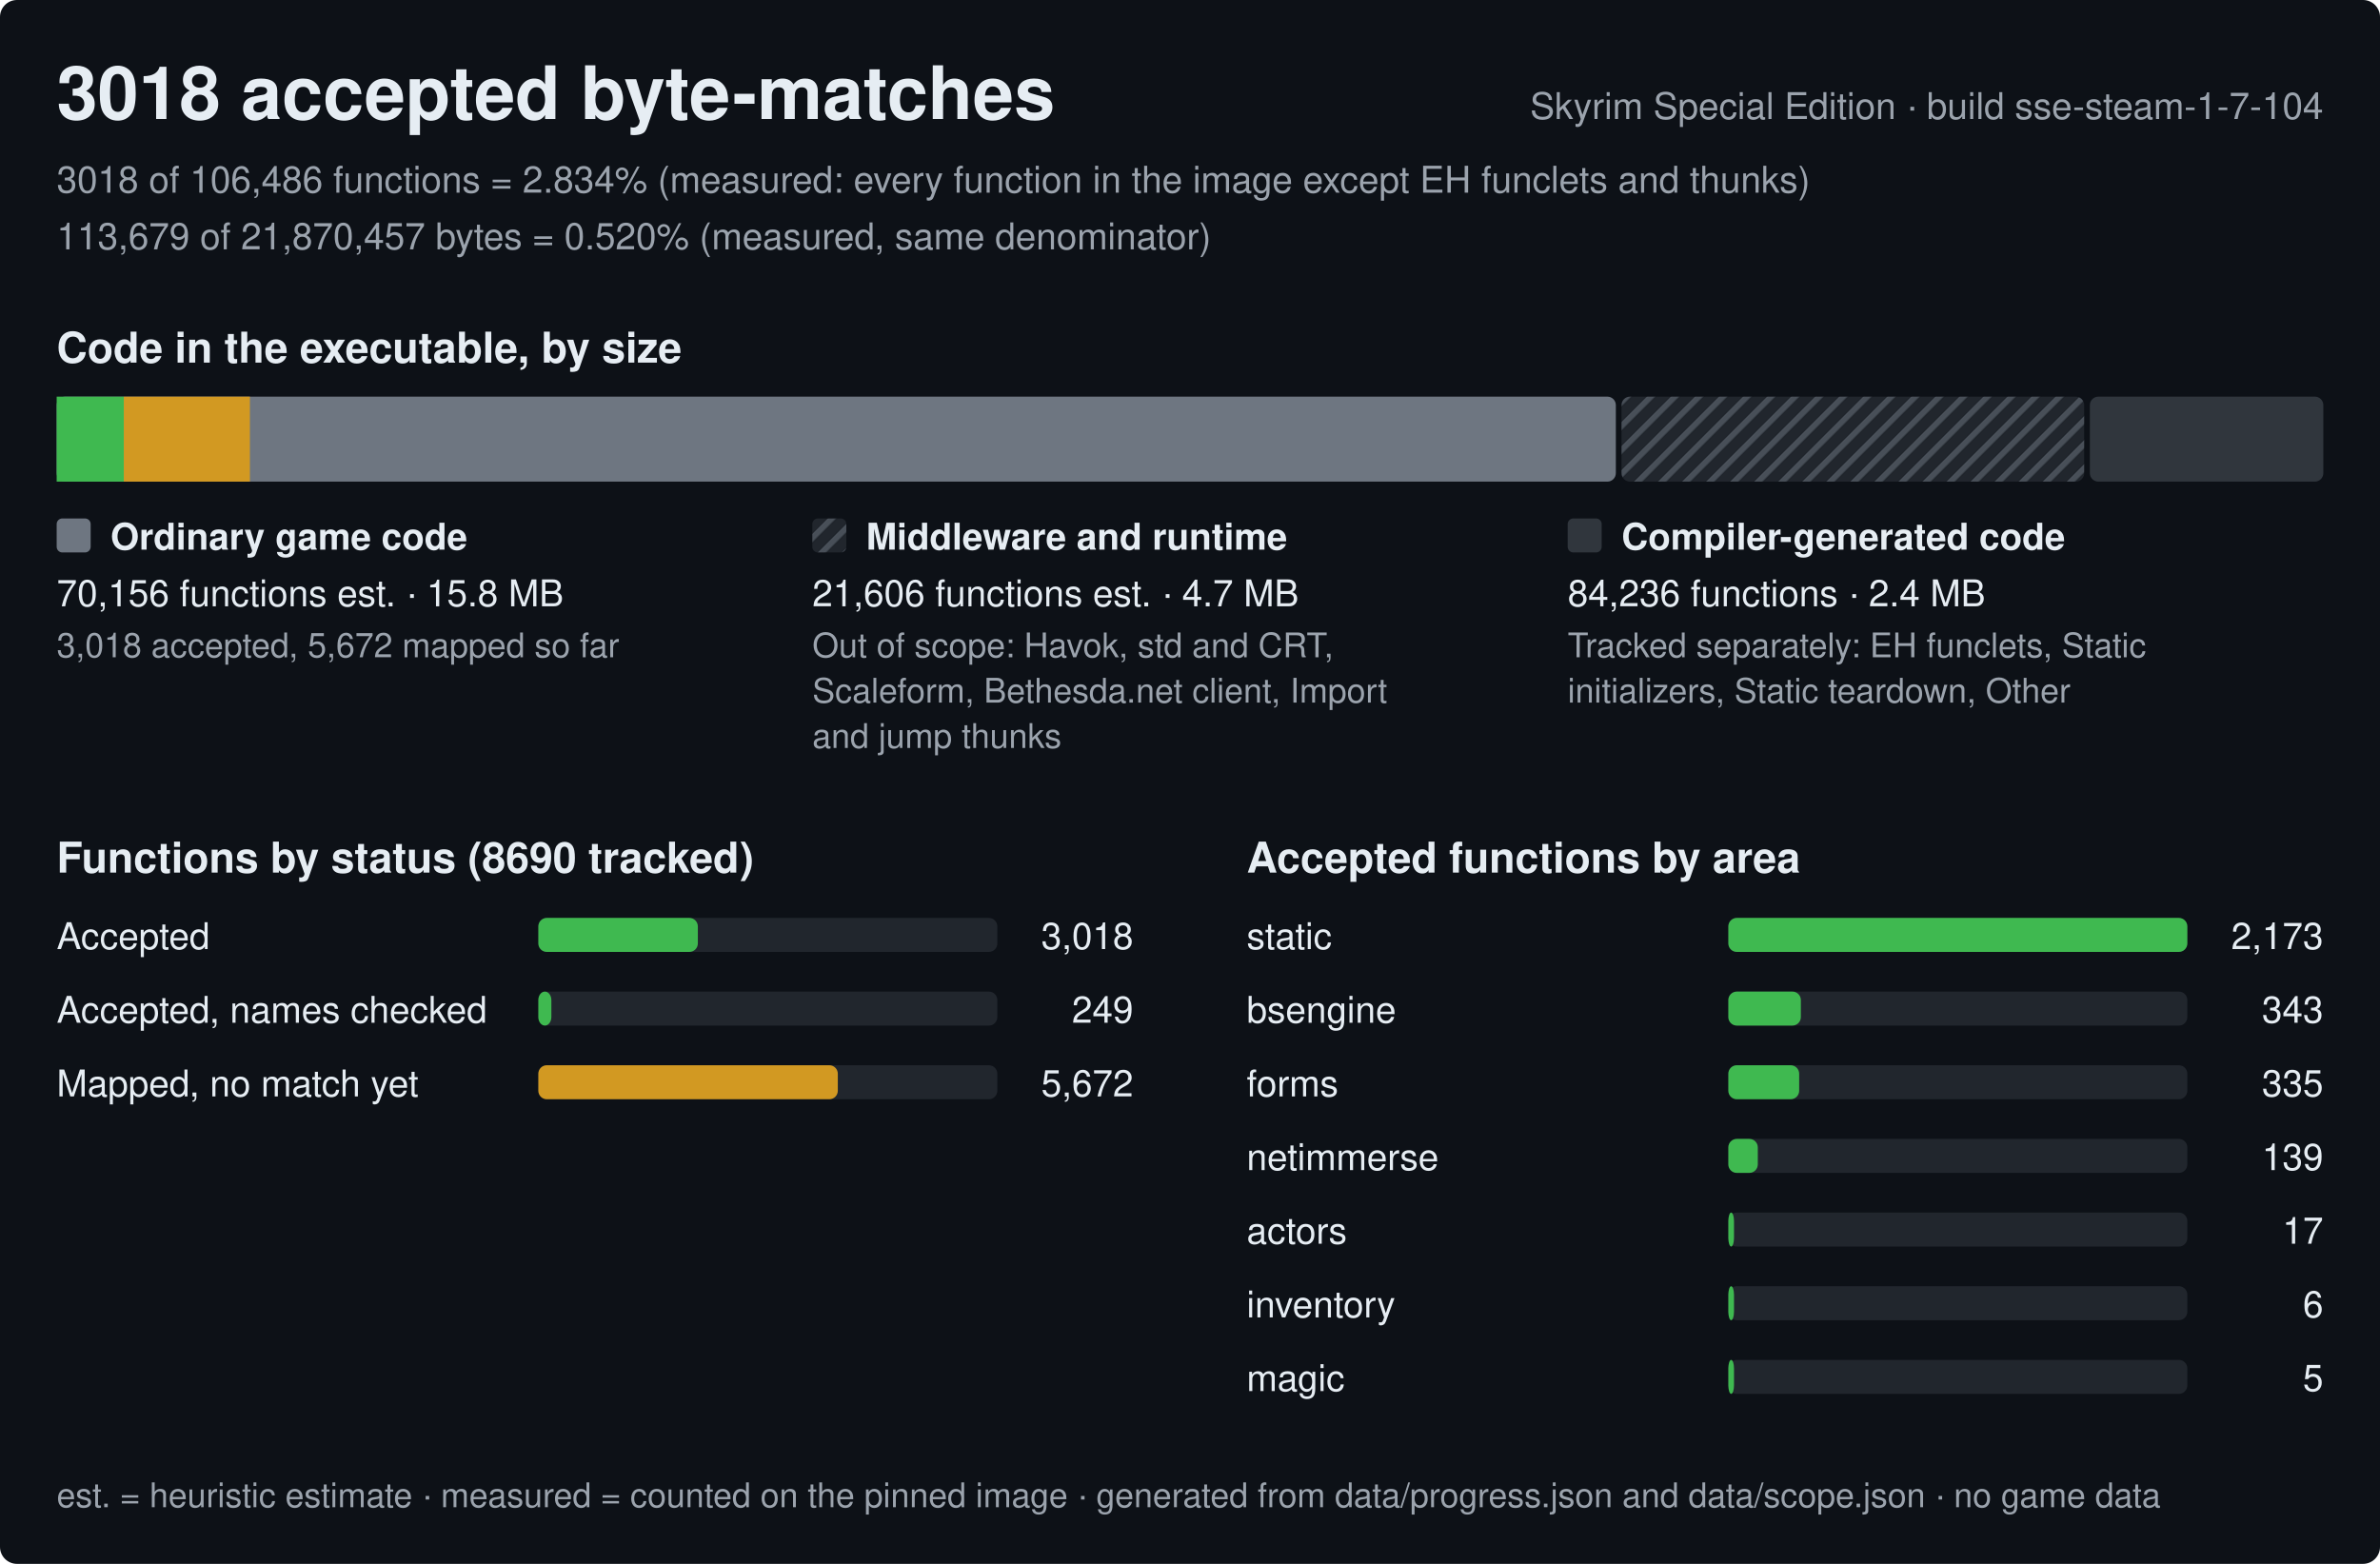
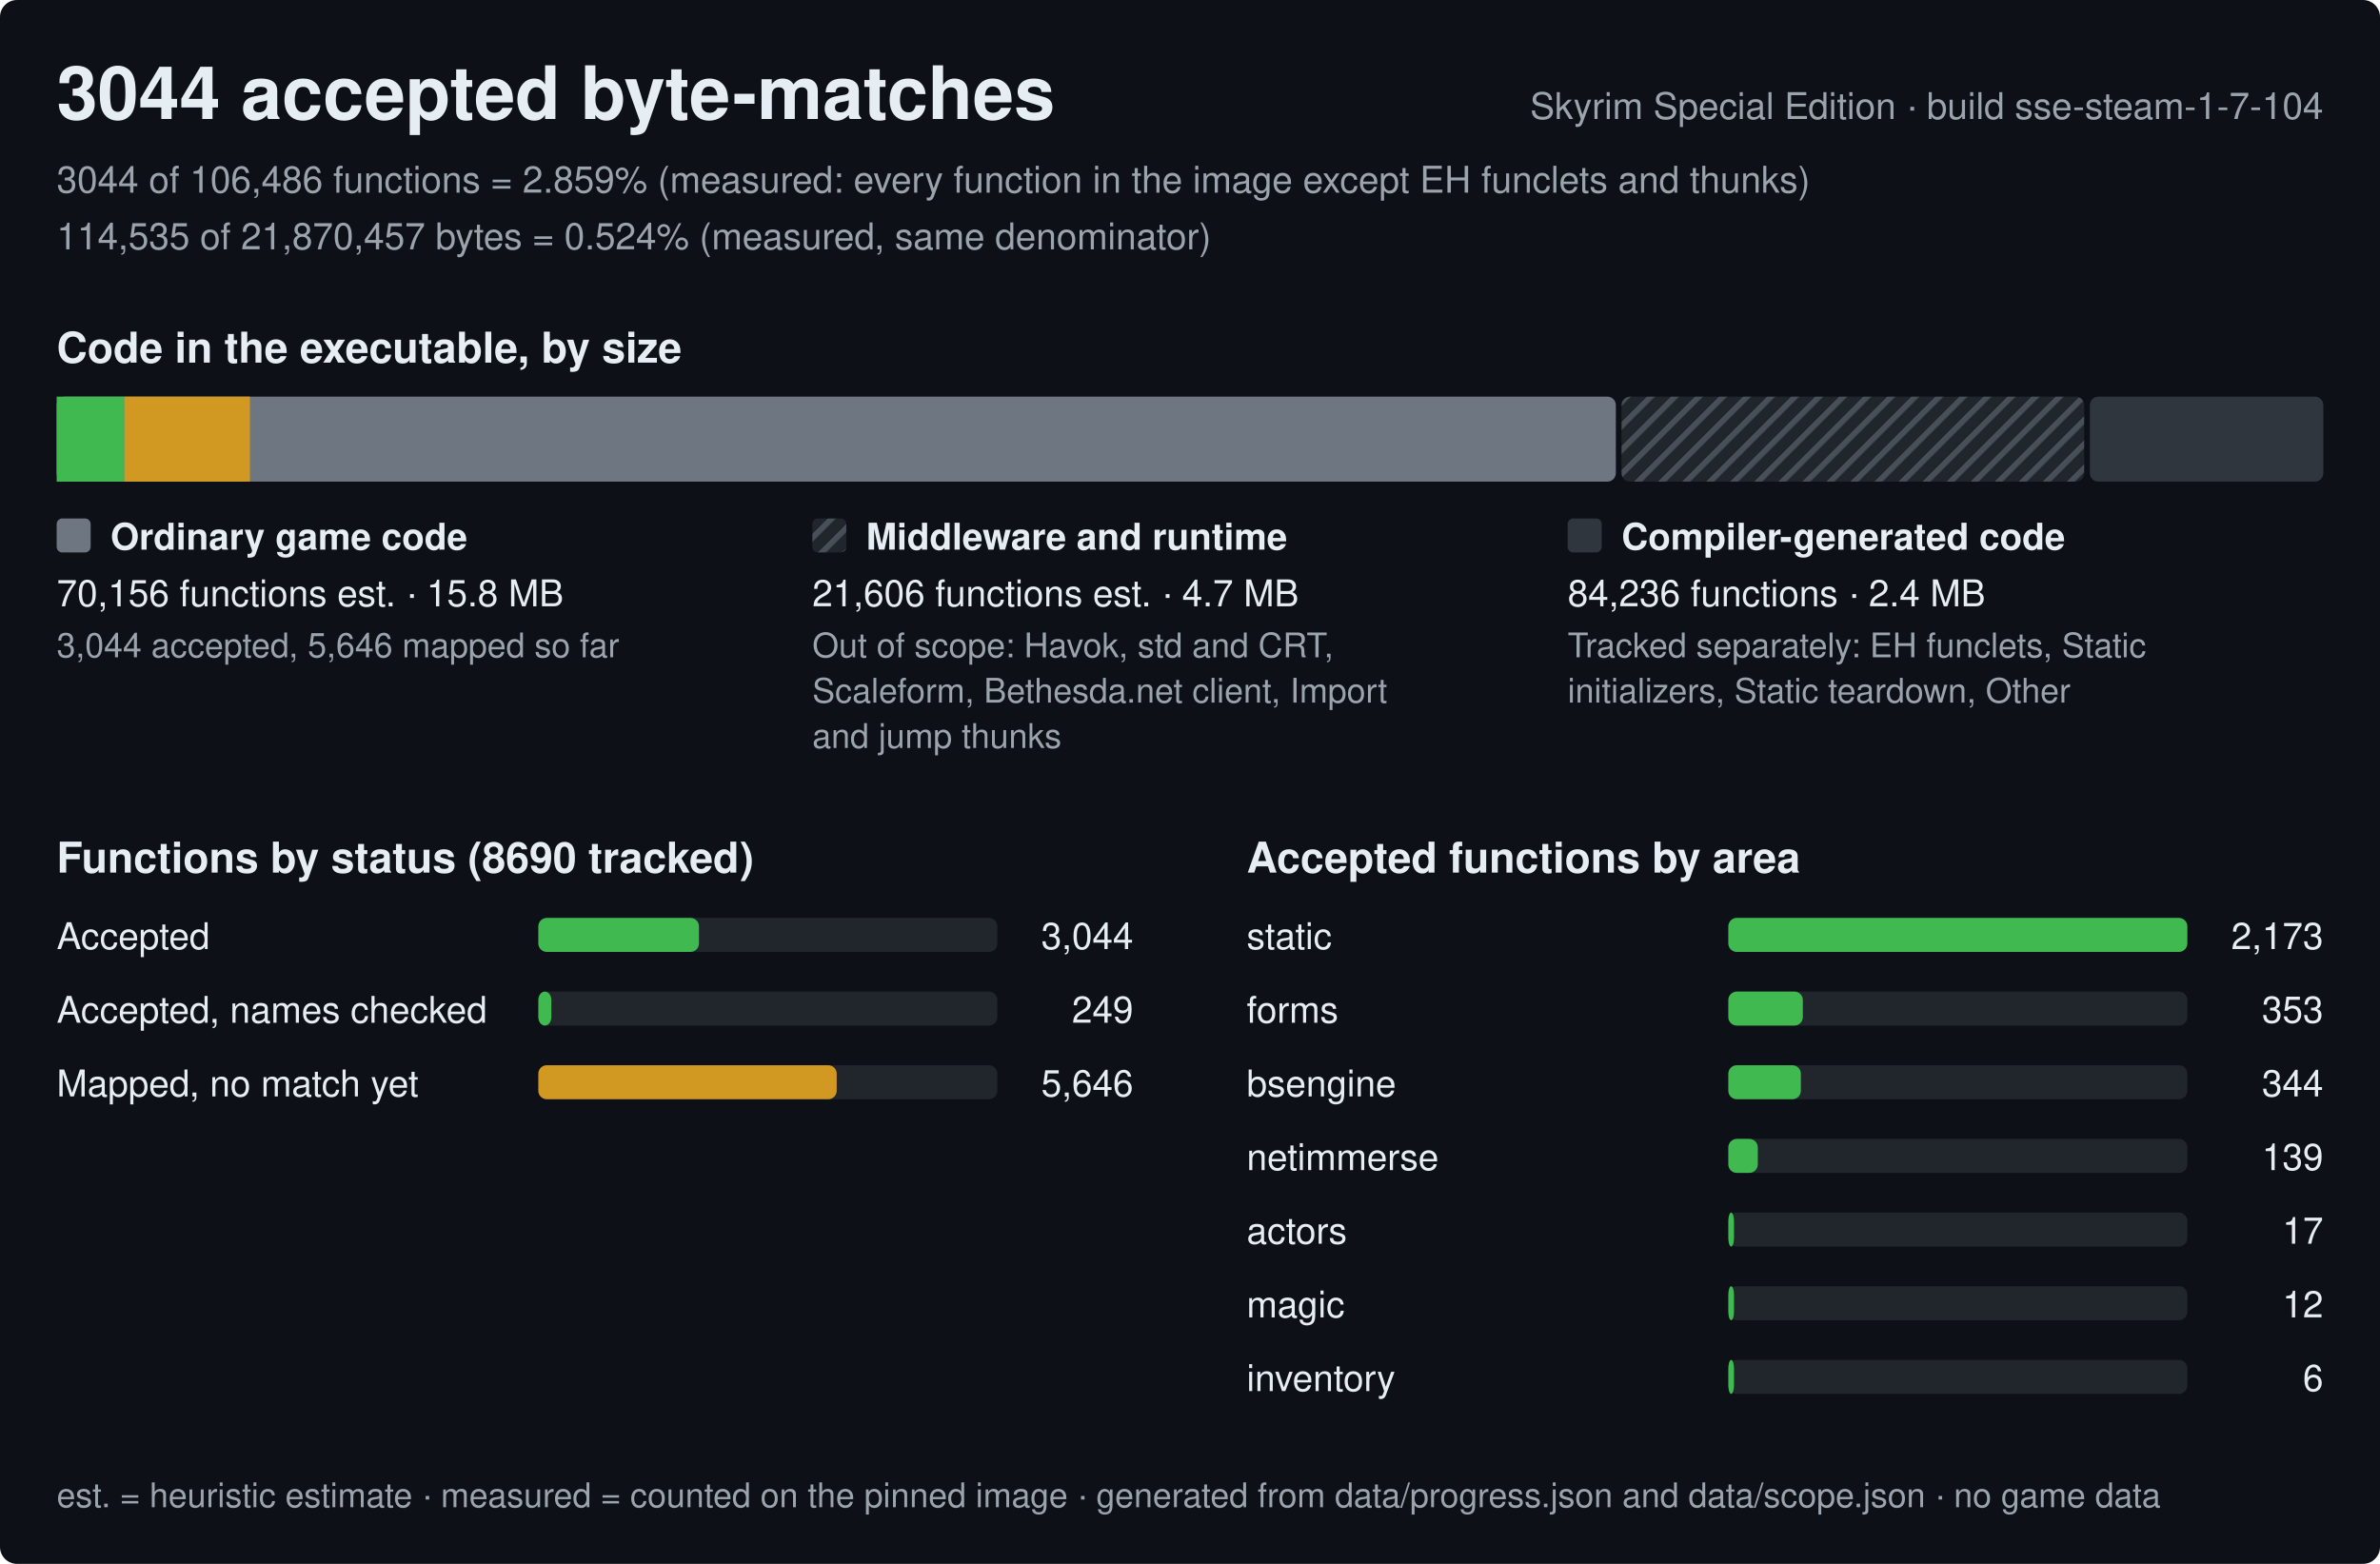
<svg xmlns="http://www.w3.org/2000/svg" width="840" height="552" viewBox="0 0 840 552" role="img" aria-label="Progress of the Skyrim Special Edition byte-matching reconstruction, build sse-steam-1-7-104">
  <style>text{font-family:-apple-system,BlinkMacSystemFont,'Segoe UI',Helvetica,Arial,sans-serif;fill:#e6edf3;white-space:pre}.h{font-size:26px;font-weight:600}.st{font-size:15px;font-weight:600}.lb{font-size:13px;font-weight:600}.bl{font-size:12px;font-weight:600;stroke:#0d1117;stroke-width:3px;paint-order:stroke;stroke-linejoin:round}.rl{font-size:13px}.fn{font-size:12px;fill:#9ba3ad}.mu{fill:#9ba3ad}</style>
  <defs>
    <pattern id="hx" width="6" height="6" patternUnits="userSpaceOnUse" patternTransform="rotate(45)">
      <rect width="6" height="6" fill="#21262d" />
      <rect width="2" height="6" fill="#484f58" />
    </pattern>
  </defs>
  <rect width="840" height="552" rx="6" fill="#0d1117" />
-   <text x="20" y="42" class="h">3018 accepted byte-matches</text>
+   <text x="20" y="42" class="h">3044 accepted byte-matches</text>
  <text x="820" y="42" class="rl mu" text-anchor="end">Skyrim Special Edition · build sse-steam-1-7-104</text>
-   <text x="20" y="68" class="rl mu">3018 of 106,486 functions = 2.834% (measured: every function in the image except EH funclets and thunks)</text>
-   <text x="20" y="88" class="rl mu">113,679 of 21,870,457 bytes = 0.520% (measured, same denominator)</text>
+   <text x="20" y="68" class="rl mu">3044 of 106,486 functions = 2.859% (measured: every function in the image except EH funclets and thunks)</text>
+   <text x="20" y="88" class="rl mu">114,535 of 21,870,457 bytes = 0.524% (measured, same denominator)</text>
  <text x="20" y="128" class="st">Code in the executable, by size</text>
  <rect x="20" y="140" width="550.3" height="30" rx="3" fill="#6e7681" />
-   <rect x="20" y="140" width="23.7" height="30" fill="#3fb950" />
-   <rect x="43.7" y="140" width="44.5" height="30" fill="#d29922" />
+   <rect x="20" y="140" width="23.9" height="30" fill="#3fb950" />
+   <rect x="43.9" y="140" width="44.3" height="30" fill="#d29922" />
  <rect x="572.3" y="140" width="163.3" height="30" rx="3" fill="url(#hx)" />
  <rect x="737.6" y="140" width="82.4" height="30" rx="3" fill="#30363d" />
  <rect x="20" y="183" width="12" height="12" rx="2" fill="#6e7681" />
  <text x="39" y="194" class="lb">Ordinary game code</text>
  <text x="20" y="214" class="rl">70,156 functions est. · 15.8 MB</text>
-   <text x="20" y="232" class="fn">3,018 accepted, 5,672 mapped so far</text>
+   <text x="20" y="232" class="fn">3,044 accepted, 5,646 mapped so far</text>
  <rect x="286.7" y="183" width="12" height="12" rx="2" fill="url(#hx)" />
  <text x="305.7" y="194" class="lb">Middleware and runtime</text>
  <text x="286.7" y="214" class="rl">21,606 functions est. · 4.7 MB</text>
  <text x="286.7" y="232" class="fn">Out of scope: Havok, std and CRT,</text>
  <text x="286.7" y="248" class="fn">Scaleform, Bethesda.net client, Import</text>
  <text x="286.7" y="264" class="fn">and jump thunks</text>
  <rect x="553.3" y="183" width="12" height="12" rx="2" fill="#30363d" />
  <text x="572.3" y="194" class="lb">Compiler-generated code</text>
  <text x="553.3" y="214" class="rl">84,236 functions · 2.4 MB</text>
  <text x="553.3" y="232" class="fn">Tracked separately: EH funclets, Static</text>
  <text x="553.3" y="248" class="fn">initializers, Static teardown, Other</text>
  <text x="20" y="308" class="st">Functions by status (8690 tracked)</text>
  <text x="20" y="335" class="rl">Accepted</text>
  <rect x="190" y="324" width="162.0" height="12" rx="3" fill="#21262d" />
-   <rect x="190" y="324" width="56.3" height="12" rx="3" fill="#3fb950" />
-   <text x="400.0" y="335" class="rl" text-anchor="end">3,018</text>
+   <rect x="190" y="324" width="56.7" height="12" rx="3" fill="#3fb950" />
+   <text x="400.0" y="335" class="rl" text-anchor="end">3,044</text>
  <text x="20" y="361" class="rl">Accepted, names checked</text>
  <rect x="190" y="350" width="162.0" height="12" rx="3" fill="#21262d" />
  <rect x="190" y="350" width="4.6" height="12" rx="3" fill="#3fb950" />
  <text x="400.0" y="361" class="rl" text-anchor="end">249</text>
  <text x="20" y="387" class="rl">Mapped, no match yet</text>
  <rect x="190" y="376" width="162.0" height="12" rx="3" fill="#21262d" />
-   <rect x="190" y="376" width="105.7" height="12" rx="3" fill="#d29922" />
-   <text x="400.0" y="387" class="rl" text-anchor="end">5,672</text>
+   <rect x="190" y="376" width="105.3" height="12" rx="3" fill="#d29922" />
+   <text x="400.0" y="387" class="rl" text-anchor="end">5,646</text>
  <text x="440.0" y="308" class="st">Accepted functions by area</text>
  <text x="440.0" y="335" class="rl">static</text>
  <rect x="610.0" y="324" width="162.0" height="12" rx="3" fill="#21262d" />
  <rect x="610.0" y="324" width="162" height="12" rx="3" fill="#3fb950" />
  <text x="820.0" y="335" class="rl" text-anchor="end">2,173</text>
-   <text x="440.0" y="361" class="rl">bsengine</text>
+   <text x="440.0" y="361" class="rl">forms</text>
  <rect x="610.0" y="350" width="162.0" height="12" rx="3" fill="#21262d" />
-   <rect x="610.0" y="350" width="25.6" height="12" rx="3" fill="#3fb950" />
-   <text x="820.0" y="361" class="rl" text-anchor="end">343</text>
-   <text x="440.0" y="387" class="rl">forms</text>
+   <rect x="610.0" y="350" width="26.3" height="12" rx="3" fill="#3fb950" />
+   <text x="820.0" y="361" class="rl" text-anchor="end">353</text>
+   <text x="440.0" y="387" class="rl">bsengine</text>
  <rect x="610.0" y="376" width="162.0" height="12" rx="3" fill="#21262d" />
-   <rect x="610.0" y="376" width="25" height="12" rx="3" fill="#3fb950" />
-   <text x="820.0" y="387" class="rl" text-anchor="end">335</text>
+   <rect x="610.0" y="376" width="25.6" height="12" rx="3" fill="#3fb950" />
+   <text x="820.0" y="387" class="rl" text-anchor="end">344</text>
  <text x="440.0" y="413" class="rl">netimmerse</text>
  <rect x="610.0" y="402" width="162.0" height="12" rx="3" fill="#21262d" />
  <rect x="610.0" y="402" width="10.4" height="12" rx="3" fill="#3fb950" />
  <text x="820.0" y="413" class="rl" text-anchor="end">139</text>
  <text x="440.0" y="439" class="rl">actors</text>
  <rect x="610.0" y="428" width="162.0" height="12" rx="3" fill="#21262d" />
  <rect x="610.0" y="428" width="2" height="12" rx="3" fill="#3fb950" />
  <text x="820.0" y="439" class="rl" text-anchor="end">17</text>
-   <text x="440.0" y="465" class="rl">inventory</text>
+   <text x="440.0" y="465" class="rl">magic</text>
  <rect x="610.0" y="454" width="162.0" height="12" rx="3" fill="#21262d" />
  <rect x="610.0" y="454" width="2" height="12" rx="3" fill="#3fb950" />
-   <text x="820.0" y="465" class="rl" text-anchor="end">6</text>
-   <text x="440.0" y="491" class="rl">magic</text>
+   <text x="820.0" y="465" class="rl" text-anchor="end">12</text>
+   <text x="440.0" y="491" class="rl">inventory</text>
  <rect x="610.0" y="480" width="162.0" height="12" rx="3" fill="#21262d" />
  <rect x="610.0" y="480" width="2" height="12" rx="3" fill="#3fb950" />
-   <text x="820.0" y="491" class="rl" text-anchor="end">5</text>
+   <text x="820.0" y="491" class="rl" text-anchor="end">6</text>
  <text x="20" y="532" class="fn">est. = heuristic estimate · measured = counted on the pinned image · generated from data/progress.json and data/scope.json · no game data</text>
</svg>
